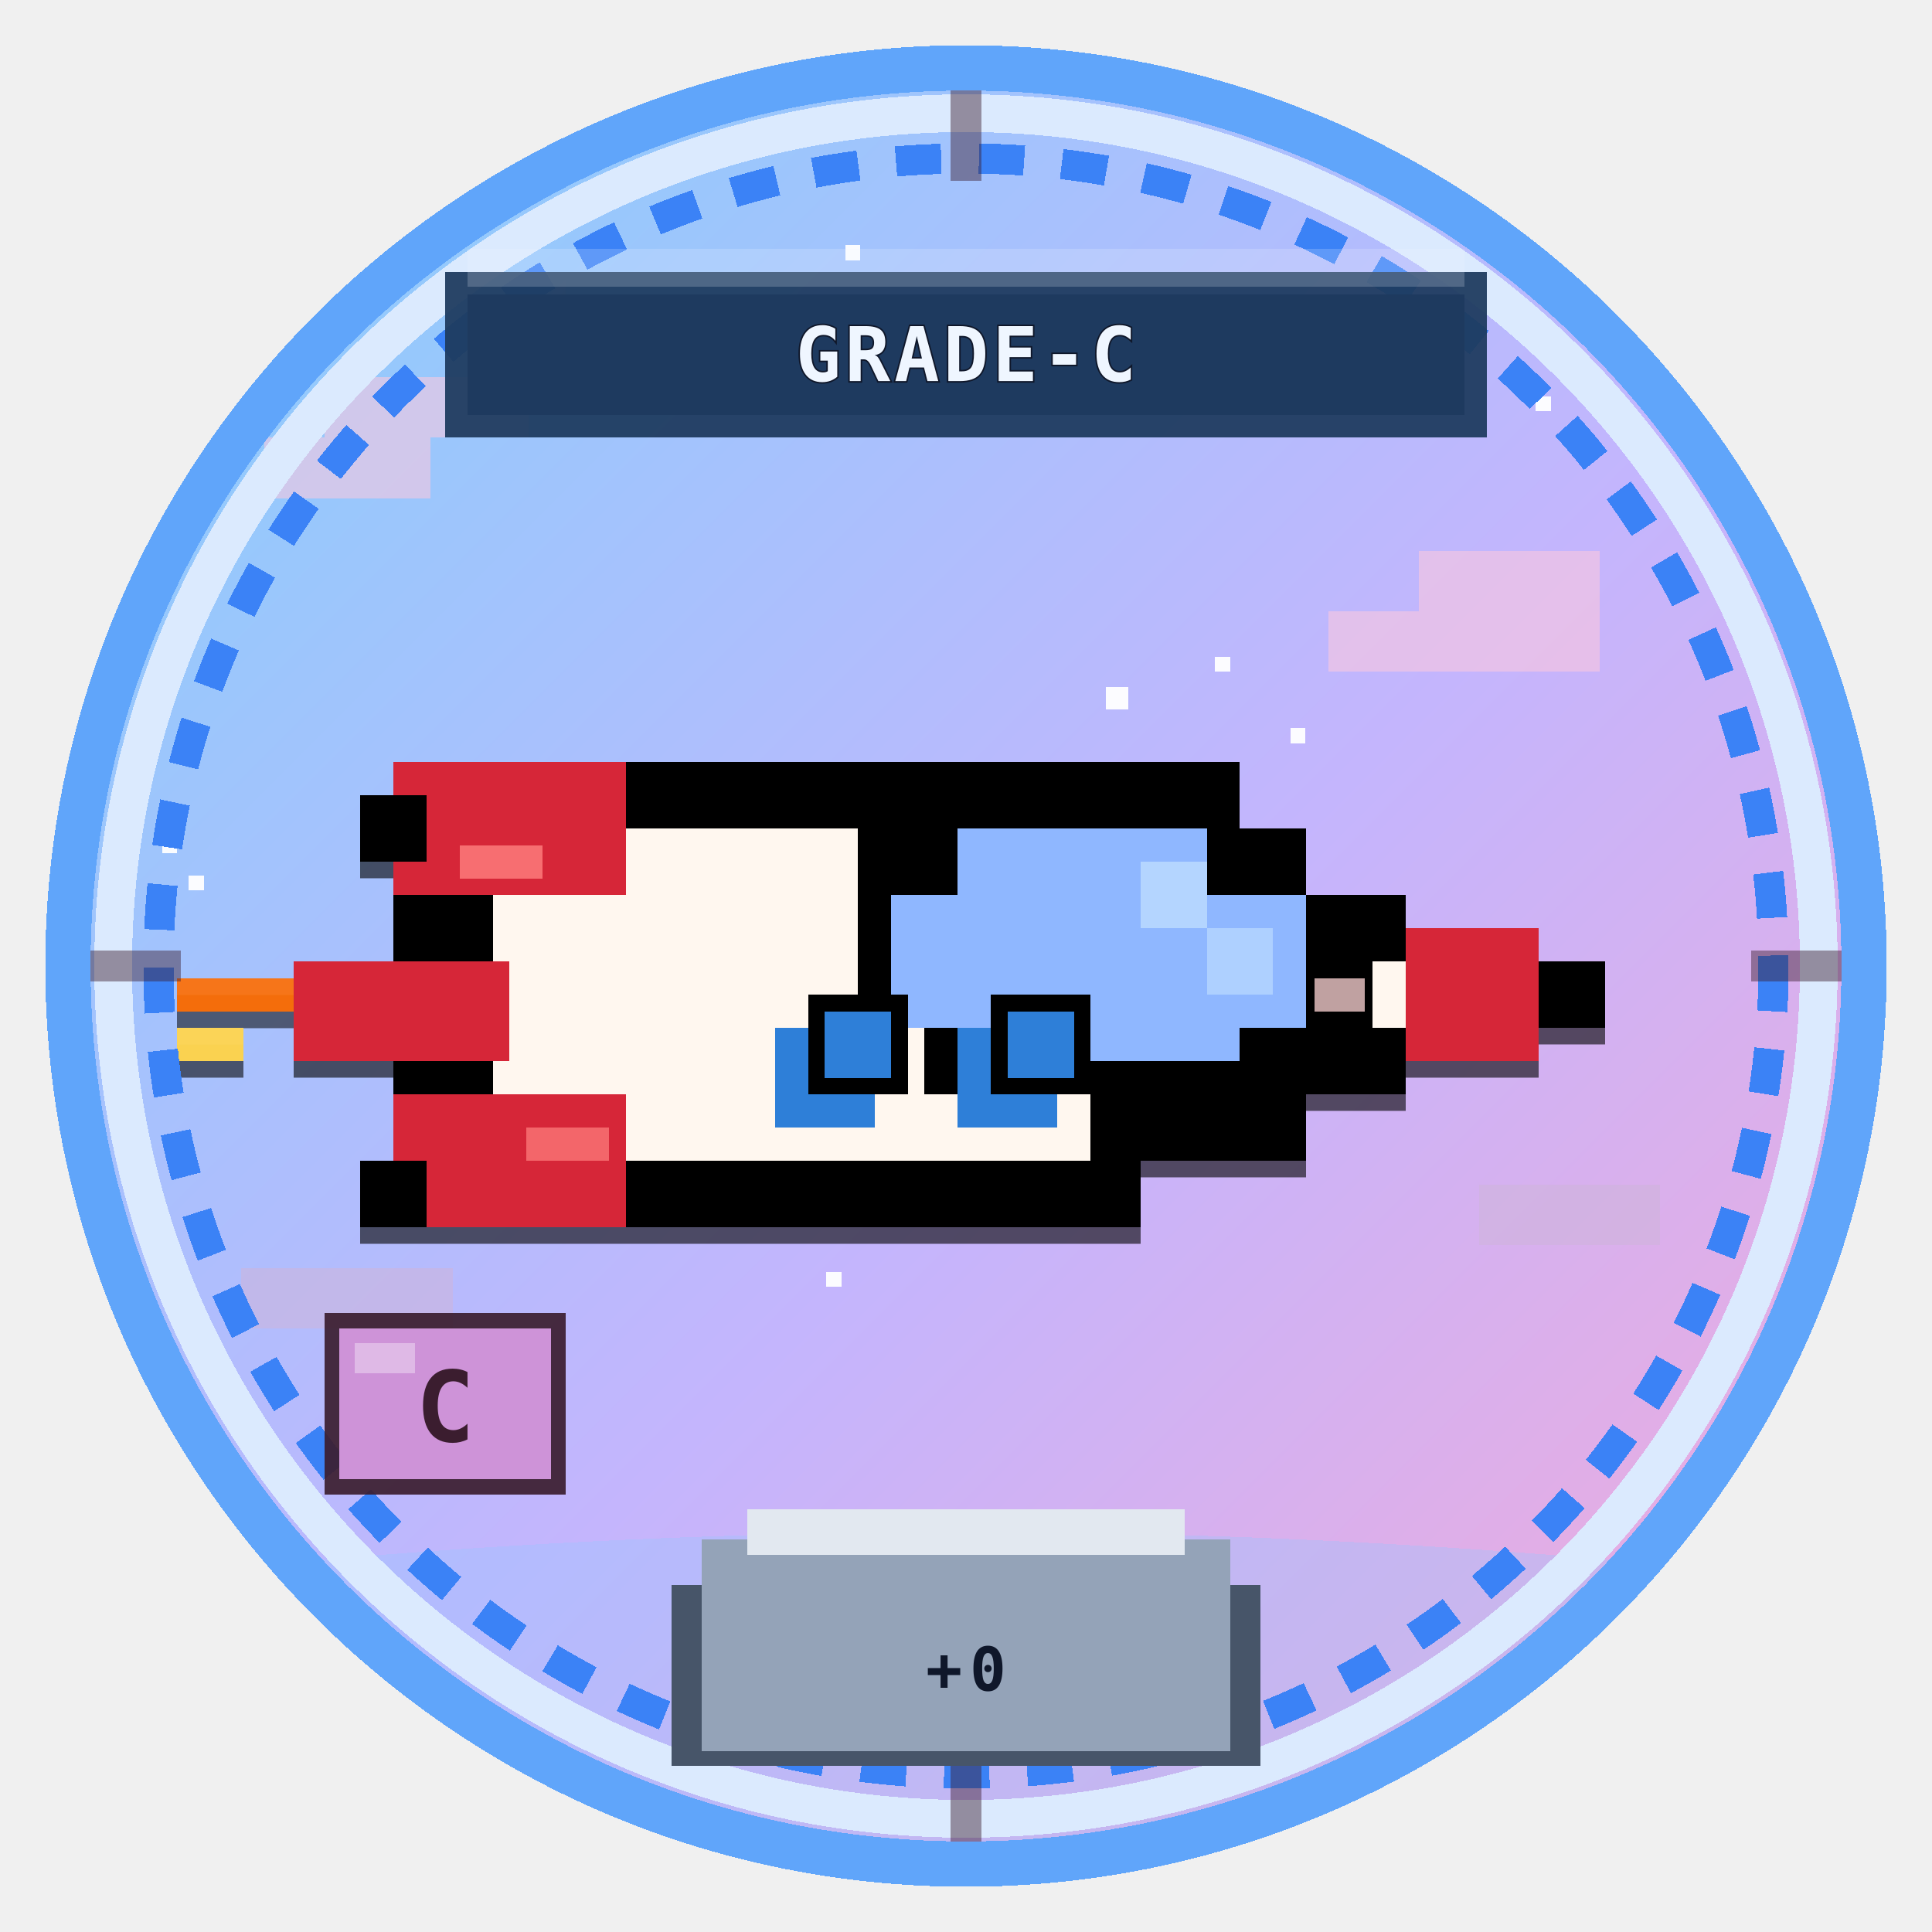
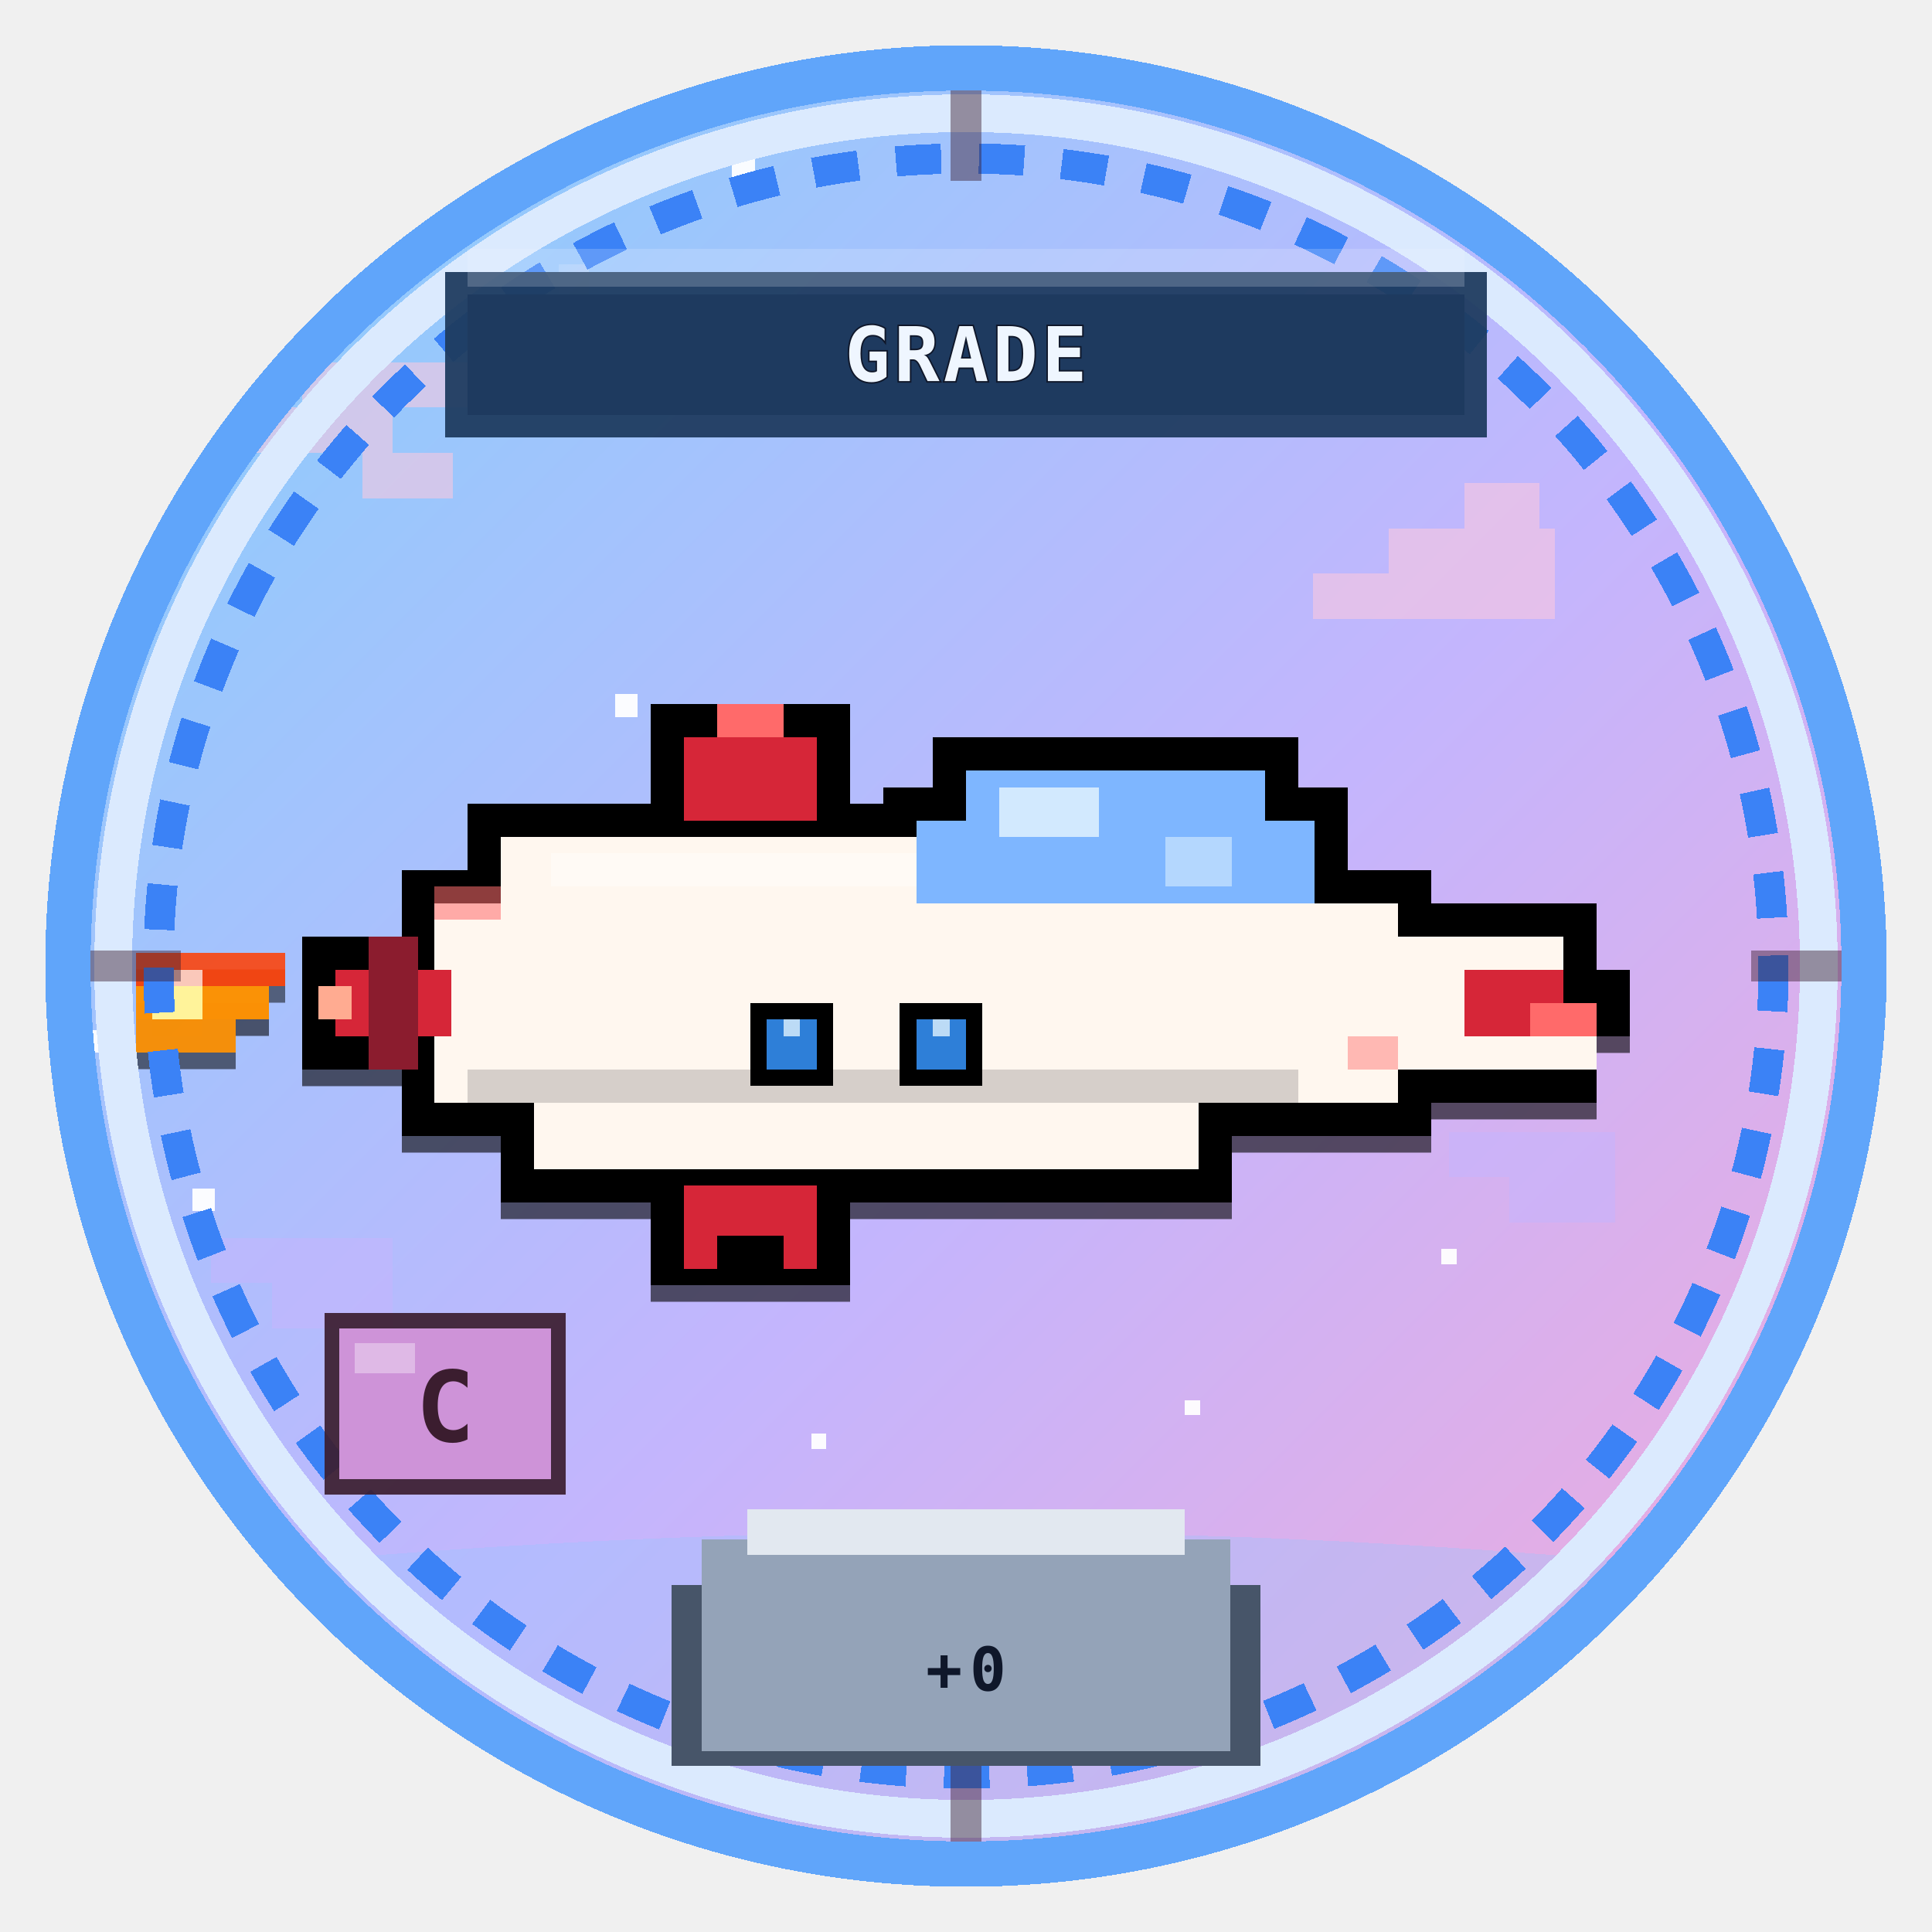
<svg xmlns="http://www.w3.org/2000/svg" viewBox="0 0 512 512" class="w-full h-full" shape-rendering="crispEdges">
  <defs>
-     <linearGradient id="bg_badge_203" x1="0%" y1="0%" x2="100%" y2="100%">
+     <linearGradient id="bg_badge_67" x1="0%" y1="0%" x2="100%" y2="100%">
      <stop offset="0%" stop-color="#7dd3fc" />
      <stop offset="55%" stop-color="#c4b5fd" />
      <stop offset="100%" stop-color="#f9a8d4" />
    </linearGradient>
-     <linearGradient id="hull_badge_203" x1="0%" y1="0%" x2="100%" y2="0%">
+     <linearGradient id="hull_badge_67" x1="0%" y1="0%" x2="100%" y2="0%">
      <stop offset="0%" stop-color="#e0e0e0" />
      <stop offset="50%" stop-color="#ffffff" />
      <stop offset="100%" stop-color="#d0d0d0" />
    </linearGradient>
-     <linearGradient id="frame_badge_203" x1="0%" y1="0%" x2="100%" y2="100%">
+     <linearGradient id="frame_badge_67" x1="0%" y1="0%" x2="100%" y2="100%">
      <stop offset="0%" stop-color="#e0f2fe" />
      <stop offset="50%" stop-color="#fce7f3" />
      <stop offset="100%" stop-color="#fef9c3" />
    </linearGradient>
-     <filter id="shadow_badge_203" x="-50%" y="-50%" width="200%" height="200%">
+     <filter id="shadow_badge_67" x="-50%" y="-50%" width="200%" height="200%">
      <feDropShadow dx="0" dy="4" stdDeviation="0" flood-color="#000" flood-opacity="0.6" />
    </filter>
-     <filter id="glow_badge_203">
+     <filter id="glow_badge_67">
      <feGaussianBlur stdDeviation="1" result="blur" />
      <feComposite in="SourceGraphic" in2="blur" operator="over" />
    </filter>
-     <filter id="text_glow_badge_203" x="-50%" y="-50%" width="200%" height="200%">
+     <filter id="text_glow_badge_67" x="-50%" y="-50%" width="200%" height="200%">
      <feGaussianBlur stdDeviation="2" result="blur" />
      <feMerge>
        <feMergeNode in="blur" />
        <feMergeNode in="SourceGraphic" />
      </feMerge>
    </filter>
-     <clipPath id="clip_badge_203">
+     <clipPath id="clip_badge_67">
      <circle cx="256" cy="256" r="240" />
    </clipPath>
  </defs>
-   <g clip-path="url(#clip_badge_203)">
-     <rect width="512" height="512" fill="url(#bg_badge_203)" />
+   <g clip-path="url(#clip_badge_67)">
+     <rect width="512" height="512" fill="url(#bg_badge_67)" />
    <g fill="#ffffff" fill-opacity="0.95" shape-rendering="crispEdges">
-       <rect x="171" y="94" width="4" height="4" />
-       <rect x="50" y="232" width="4" height="4" />
-       <rect x="43" y="222" width="4" height="4" />
-       <rect x="224" y="65" width="4" height="4" />
-       <rect x="219" y="337" width="4" height="4" />
-       <rect x="123" y="265" width="6" height="6" />
-       <rect x="293" y="182" width="6" height="6" />
-       <rect x="38" y="349" width="4" height="4" />
-       <rect x="85" y="82" width="4" height="4" />
-       <rect x="407" y="105" width="4" height="4" />
-       <rect x="322" y="174" width="4" height="4" />
-       <rect x="46" y="61" width="4" height="4" />
-       <rect x="342" y="193" width="4" height="4" />
-       <rect x="297" y="203" width="4" height="4" />
+       <rect x="51" y="315" width="6" height="6" />
+       <rect x="215" y="380" width="4" height="4" />
+       <rect x="314" y="371" width="4" height="4" />
+       <rect x="35" y="103" width="4" height="4" />
+       <rect x="226" y="84" width="4" height="4" />
+       <rect x="163" y="184" width="6" height="6" />
+       <rect x="22" y="273" width="6" height="6" />
+       <rect x="368" y="97" width="4" height="4" />
+       <rect x="194" y="42" width="6" height="6" />
+       <rect x="382" y="331" width="4" height="4" />
+       <rect x="489" y="179" width="4" height="4" />
+       <rect x="187" y="196" width="6" height="6" />
+       <rect x="17" y="348" width="4" height="4" />
+       <rect x="28" y="257" width="6" height="6" />
    </g>
    <g opacity="0.55" shape-rendering="crispEdges">
      <g fill="#ffc8dd">
-         <rect x="70" y="116" width="44" height="16" />
-         <rect x="86" y="100" width="54" height="16" />
-         <rect x="376" y="146" width="48" height="16" />
-         <rect x="352" y="162" width="72" height="16" />
+         <rect x="64" y="108" width="40" height="12" />
+         <rect x="80" y="96" width="48" height="12" />
+         <rect x="96" y="120" width="24" height="12" />
+         <rect x="368" y="140" width="44" height="12" />
+         <rect x="348" y="152" width="64" height="12" />
+         <rect x="388" y="128" width="20" height="12" />
      </g>
-       <g fill="#cdb4db">
-         <rect x="64" y="336" width="56" height="16" />
-         <rect x="392" y="314" width="48" height="16" />
+       <g fill="#c4b5fd">
+         <rect x="56" y="328" width="48" height="12" />
+         <rect x="72" y="340" width="32" height="12" />
+         <rect x="384" y="300" width="44" height="12" />
+         <rect x="400" y="312" width="28" height="12" />
      </g>
-       <g fill="url(#frame_badge_203)" opacity="0.45">
-         <rect x="142" y="74" width="8" height="8" />
-         <rect x="362" y="92" width="8" height="8" />
-         <rect x="118" y="270" width="8" height="8" />
+       <g fill="url(#frame_badge_67)" opacity="0.4">
+         <rect x="148" y="70" width="8" height="8" />
+         <rect x="356" y="88" width="8" height="8" />
+         <rect x="112" y="268" width="8" height="8" />
+         <rect x="300" y="240" width="8" height="8" />
      </g>
    </g>
    <path d="M-100 438 Q256 374 612 438 V512 H-100 Z" fill="#93c5fd" fill-opacity="0.32" />
  </g>
-   <g transform="translate(256, 268) scale(1.1)" filter="url(#shadow_badge_203)">
-     <g transform="translate(26, -4)" shape-rendering="crispEdges">
-       <rect x="-124" y="-56" width="132" height="16" fill="#050505" />
-       <rect x="-148" y="-40" width="204" height="16" fill="#050505" />
-       <rect x="-164" y="-24" width="244" height="48" fill="#050505" />
-       <rect x="-148" y="24" width="204" height="16" fill="#050505" />
-       <rect x="-116" y="40" width="132" height="16" fill="#050505" />
-       <rect x="80" y="-8" width="24" height="16" fill="#050505" />
-       <rect x="-188" y="-8" width="24" height="16" fill="#050505" />
-       <rect x="-116" y="-40" width="120" height="16" fill="#fff7ef" />
-       <rect x="-140" y="-24" width="188" height="48" fill="#fff7ef" />
-       <rect x="-116" y="24" width="120" height="16" fill="#fff7ef" />
-       <rect x="48" y="-8" width="32" height="16" fill="#fff7ef" />
-       <rect x="-164" y="-56" width="56" height="32" fill="#d62839" />
-       <rect x="-172" y="-48" width="16" height="16" fill="#050505" />
-       <rect x="-164" y="24" width="56" height="32" fill="#d62839" />
-       <rect x="-172" y="40" width="16" height="16" fill="#050505" />
-       <rect x="-188" y="-8" width="52" height="24" fill="#d62839" />
-       <rect x="80" y="-16" width="32" height="32" fill="#d62839" />
-       <rect x="112" y="-8" width="16" height="16" fill="#050505" />
-       <rect x="-36" y="-56" width="76" height="16" fill="#050505" />
-       <rect x="-52" y="-40" width="108" height="16" fill="#050505" />
-       <rect x="-52" y="-24" width="124" height="32" fill="#050505" />
-       <rect x="-36" y="8" width="92" height="16" fill="#050505" />
-       <rect x="-28" y="-40" width="60" height="16" fill="#8fb7ff" />
-       <rect x="-44" y="-24" width="100" height="32" fill="#8fb7ff" />
-       <rect x="-28" y="8" width="68" height="8" fill="#8fb7ff" />
-       <rect x="16" y="-32" width="16" height="16" fill="#b8d8ff" opacity="0.9" />
-       <rect x="32" y="-16" width="16" height="16" fill="#b8d8ff" opacity="0.75" />
-       <rect x="-72" y="8" width="24" height="24" fill="#2f7fd8" />
-       <rect x="-64" y="0" width="24" height="24" fill="#050505" />
-       <rect x="-60" y="4" width="16" height="16" fill="#2f7fd8" />
-       <rect x="-28" y="8" width="24" height="24" fill="#2f7fd8" />
-       <rect x="-20" y="0" width="24" height="24" fill="#050505" />
-       <rect x="-16" y="4" width="16" height="16" fill="#2f7fd8" />
-       <rect x="-148" y="-36" width="20" height="8" fill="#ff8080" opacity="0.8" />
-       <rect x="-132" y="32" width="20" height="8" fill="#ff8080" opacity="0.7" />
-       <rect x="58" y="-4" width="12" height="8" fill="#ffd6d6" opacity="0.75" />
-       <rect x="-216" y="-4" width="28" height="8" fill="#ff6d00" opacity="0.9" />
-       <rect x="-216" y="8" width="16" height="8" fill="#ffd54f" opacity="0.95" />
+   <g transform="translate(256, 268) scale(1.1)" filter="url(#shadow_badge_67)">
+     <g transform="translate(20, -2)" shape-rendering="crispEdges">
+       <rect x="-140" y="-48" width="200" height="16" fill="#050505" />
+       <rect x="-156" y="-32" width="248" height="64" fill="#050505" />
+       <rect x="-132" y="32" width="176" height="16" fill="#050505" />
+       <rect x="92" y="-24" width="40" height="48" fill="#050505" />
+       <rect x="124" y="-8" width="16" height="16" fill="#050505" />
+       <rect x="-180" y="-16" width="28" height="32" fill="#050505" />
+       <rect x="-96" y="-72" width="48" height="28" fill="#050505" />
+       <rect x="-96" y="40" width="48" height="28" fill="#050505" />
+       <rect x="-28" y="-64" width="88" height="20" fill="#050505" />
+       <rect x="-40" y="-52" width="112" height="28" fill="#050505" />
+       <rect x="-132" y="-40" width="184" height="16" fill="#fff7ef" />
+       <rect x="-148" y="-24" width="232" height="48" fill="#fff7ef" />
+       <rect x="-124" y="24" width="160" height="16" fill="#fff7ef" />
+       <rect x="84" y="-16" width="40" height="32" fill="#fff7ef" />
+       <rect x="116" y="0" width="16" height="16" fill="#fff7ef" />
+       <rect x="-140" y="16" width="200" height="8" fill="#1a1a22" opacity="0.18" />
+       <rect x="-120" y="-36" width="140" height="8" fill="#ffffff" opacity="0.35" />
+       <rect x="-88" y="-64" width="32" height="20" fill="#d62839" />
+       <rect x="-80" y="-72" width="16" height="8" fill="#ff6b6b" />
+       <rect x="-88" y="44" width="32" height="20" fill="#d62839" />
+       <rect x="-80" y="56" width="16" height="8" fill="#050505" />
+       <rect x="100" y="-8" width="24" height="16" fill="#d62839" />
+       <rect x="116" y="0" width="16" height="8" fill="#ff6b6b" />
+       <rect x="-172" y="-8" width="28" height="16" fill="#d62839" />
+       <rect x="-164" y="-16" width="12" height="32" fill="#8b1e2d" />
+       <rect x="-176" y="-4" width="8" height="8" fill="#ffab91" />
+       <rect x="-20" y="-56" width="72" height="16" fill="#7eb6ff" />
+       <rect x="-32" y="-44" width="96" height="20" fill="#7eb6ff" />
+       <rect x="-12" y="-52" width="24" height="12" fill="#e0f2fe" opacity="0.85" />
+       <rect x="28" y="-40" width="16" height="12" fill="#e0f2fe" opacity="0.55" />
+       <rect x="-72" y="0" width="20" height="20" fill="#050505" />
+       <rect x="-68" y="4" width="12" height="12" fill="#2f7fd8" />
+       <rect x="-64" y="4" width="4" height="4" fill="#e0f2fe" opacity="0.8" />
+       <rect x="-36" y="0" width="20" height="20" fill="#050505" />
+       <rect x="-32" y="4" width="12" height="12" fill="#2f7fd8" />
+       <rect x="-28" y="4" width="4" height="4" fill="#e0f2fe" opacity="0.8" />
+       <rect x="-148" y="-28" width="16" height="8" fill="#ff6b6b" opacity="0.55" />
+       <rect x="72" y="8" width="12" height="8" fill="#ff6b6b" opacity="0.45" />
+       <rect x="-220" y="-12" width="36" height="8" fill="#ff3d00" opacity="0.85" />
+       <rect x="-220" y="-4" width="32" height="8" fill="#ff9100" opacity="0.95" />
+       <rect x="-220" y="4" width="24" height="8" fill="#ff9100" opacity="0.9" />
+       <rect x="-216" y="-4" width="12" height="8" fill="#fff59d" opacity="0.98" />
+       <rect x="-212" y="-8" width="8" height="4" fill="#ffffff" opacity="0.7" />
    </g>
  </g>
  <g shape-rendering="crispEdges">
    <circle cx="256" cy="256" r="238" fill="none" stroke="#60a5fa" stroke-width="12" />
    <circle cx="256" cy="256" r="226" fill="none" stroke="#dbeafe" stroke-width="10" />
    <circle cx="256" cy="256" r="214" fill="none" stroke="#3b82f6" stroke-width="8" stroke-dasharray="12 10" />
    <path d="M256 24 V48 M488 256 H464 M256 488 V464 M24 256 H48" stroke="#3b1d2f" stroke-width="8" opacity="0.45" />
  </g>
-   <g shape-rendering="crispEdges" id="name_badge_203">
+   <g shape-rendering="crispEdges" id="name_badge_67">
    <rect x="118" y="72" width="276" height="44" fill="#1e3a5f" opacity="0.94" />
    <rect x="124" y="66" width="264" height="10" fill="#eff6ff" opacity="0.2" />
    <rect x="124" y="78" width="264" height="32" fill="#1e3a5f" />
-     <text x="256" y="101" font-family="Galmuri11, monospace" font-size="20" font-weight="bold" fill="#eff6ff" stroke="#0f172a" stroke-width="0.8" paint-order="stroke" text-anchor="middle" letter-spacing="1">GRADE-C</text>
+     <text x="256" y="101" font-family="Galmuri11, monospace" font-size="20" font-weight="bold" fill="#eff6ff" stroke="#0f172a" stroke-width="0.8" paint-order="stroke" text-anchor="middle" letter-spacing="1">GRADE</text>
  </g>
-   <g shape-rendering="crispEdges" id="grade_badge_203">
+   <g shape-rendering="crispEdges" id="grade_badge_67">
    <rect x="86" y="348" width="64" height="48" fill="#3b1d2f" opacity="0.92" />
    <rect x="90" y="352" width="56" height="40" fill="#ce93d8" />
    <rect x="94" y="356" width="16" height="8" fill="#ffffff" opacity="0.35" />
    <text x="118" y="382" font-family="Galmuri11, monospace" font-size="26" font-weight="bold" fill="#3b1d2f" text-anchor="middle">C</text>
  </g>
-   <g shape-rendering="crispEdges" id="enhance_badge_203">
+   <g shape-rendering="crispEdges" id="enhance_badge_67">
    <rect x="178" y="420" width="156" height="48" fill="#475569" />
    <rect x="186" y="408" width="140" height="56" fill="#94a3b8" />
    <rect x="198" y="400" width="116" height="12" fill="#e2e8f0" />
    <text x="256" y="448" font-family="Galmuri11, monospace" font-size="16" font-weight="bold" fill="#0f172a" text-anchor="middle" letter-spacing="2">+0</text>
  </g>
</svg>
